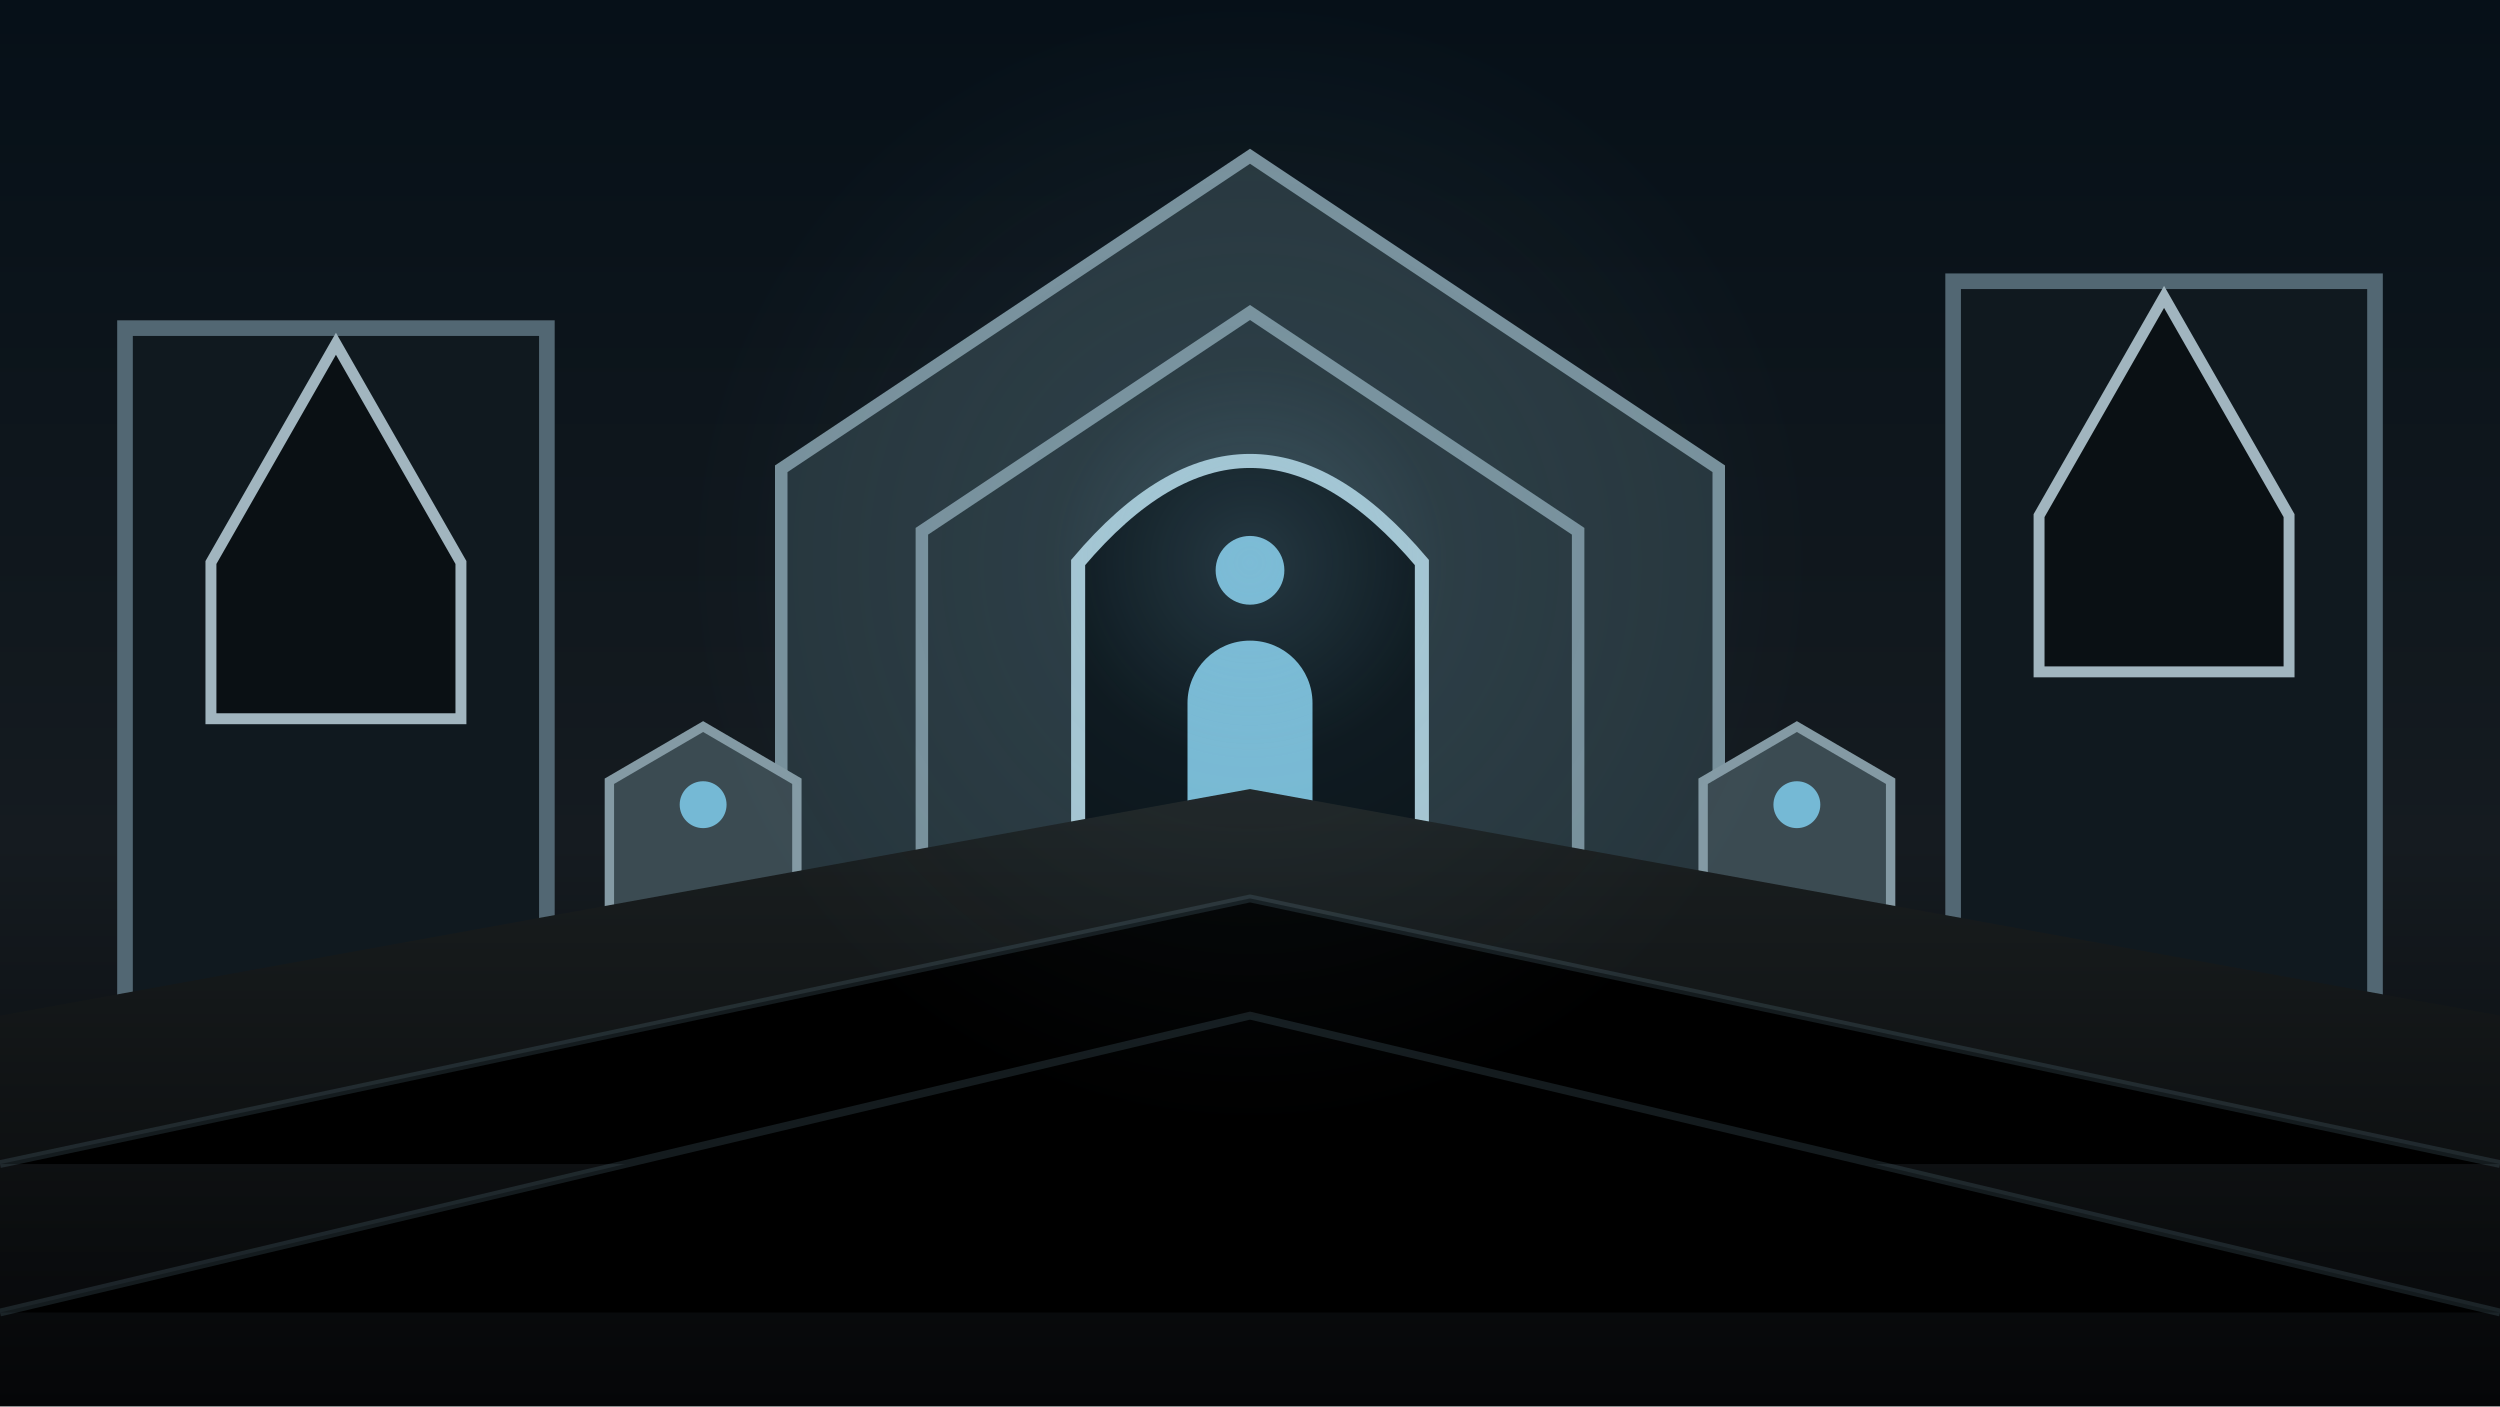
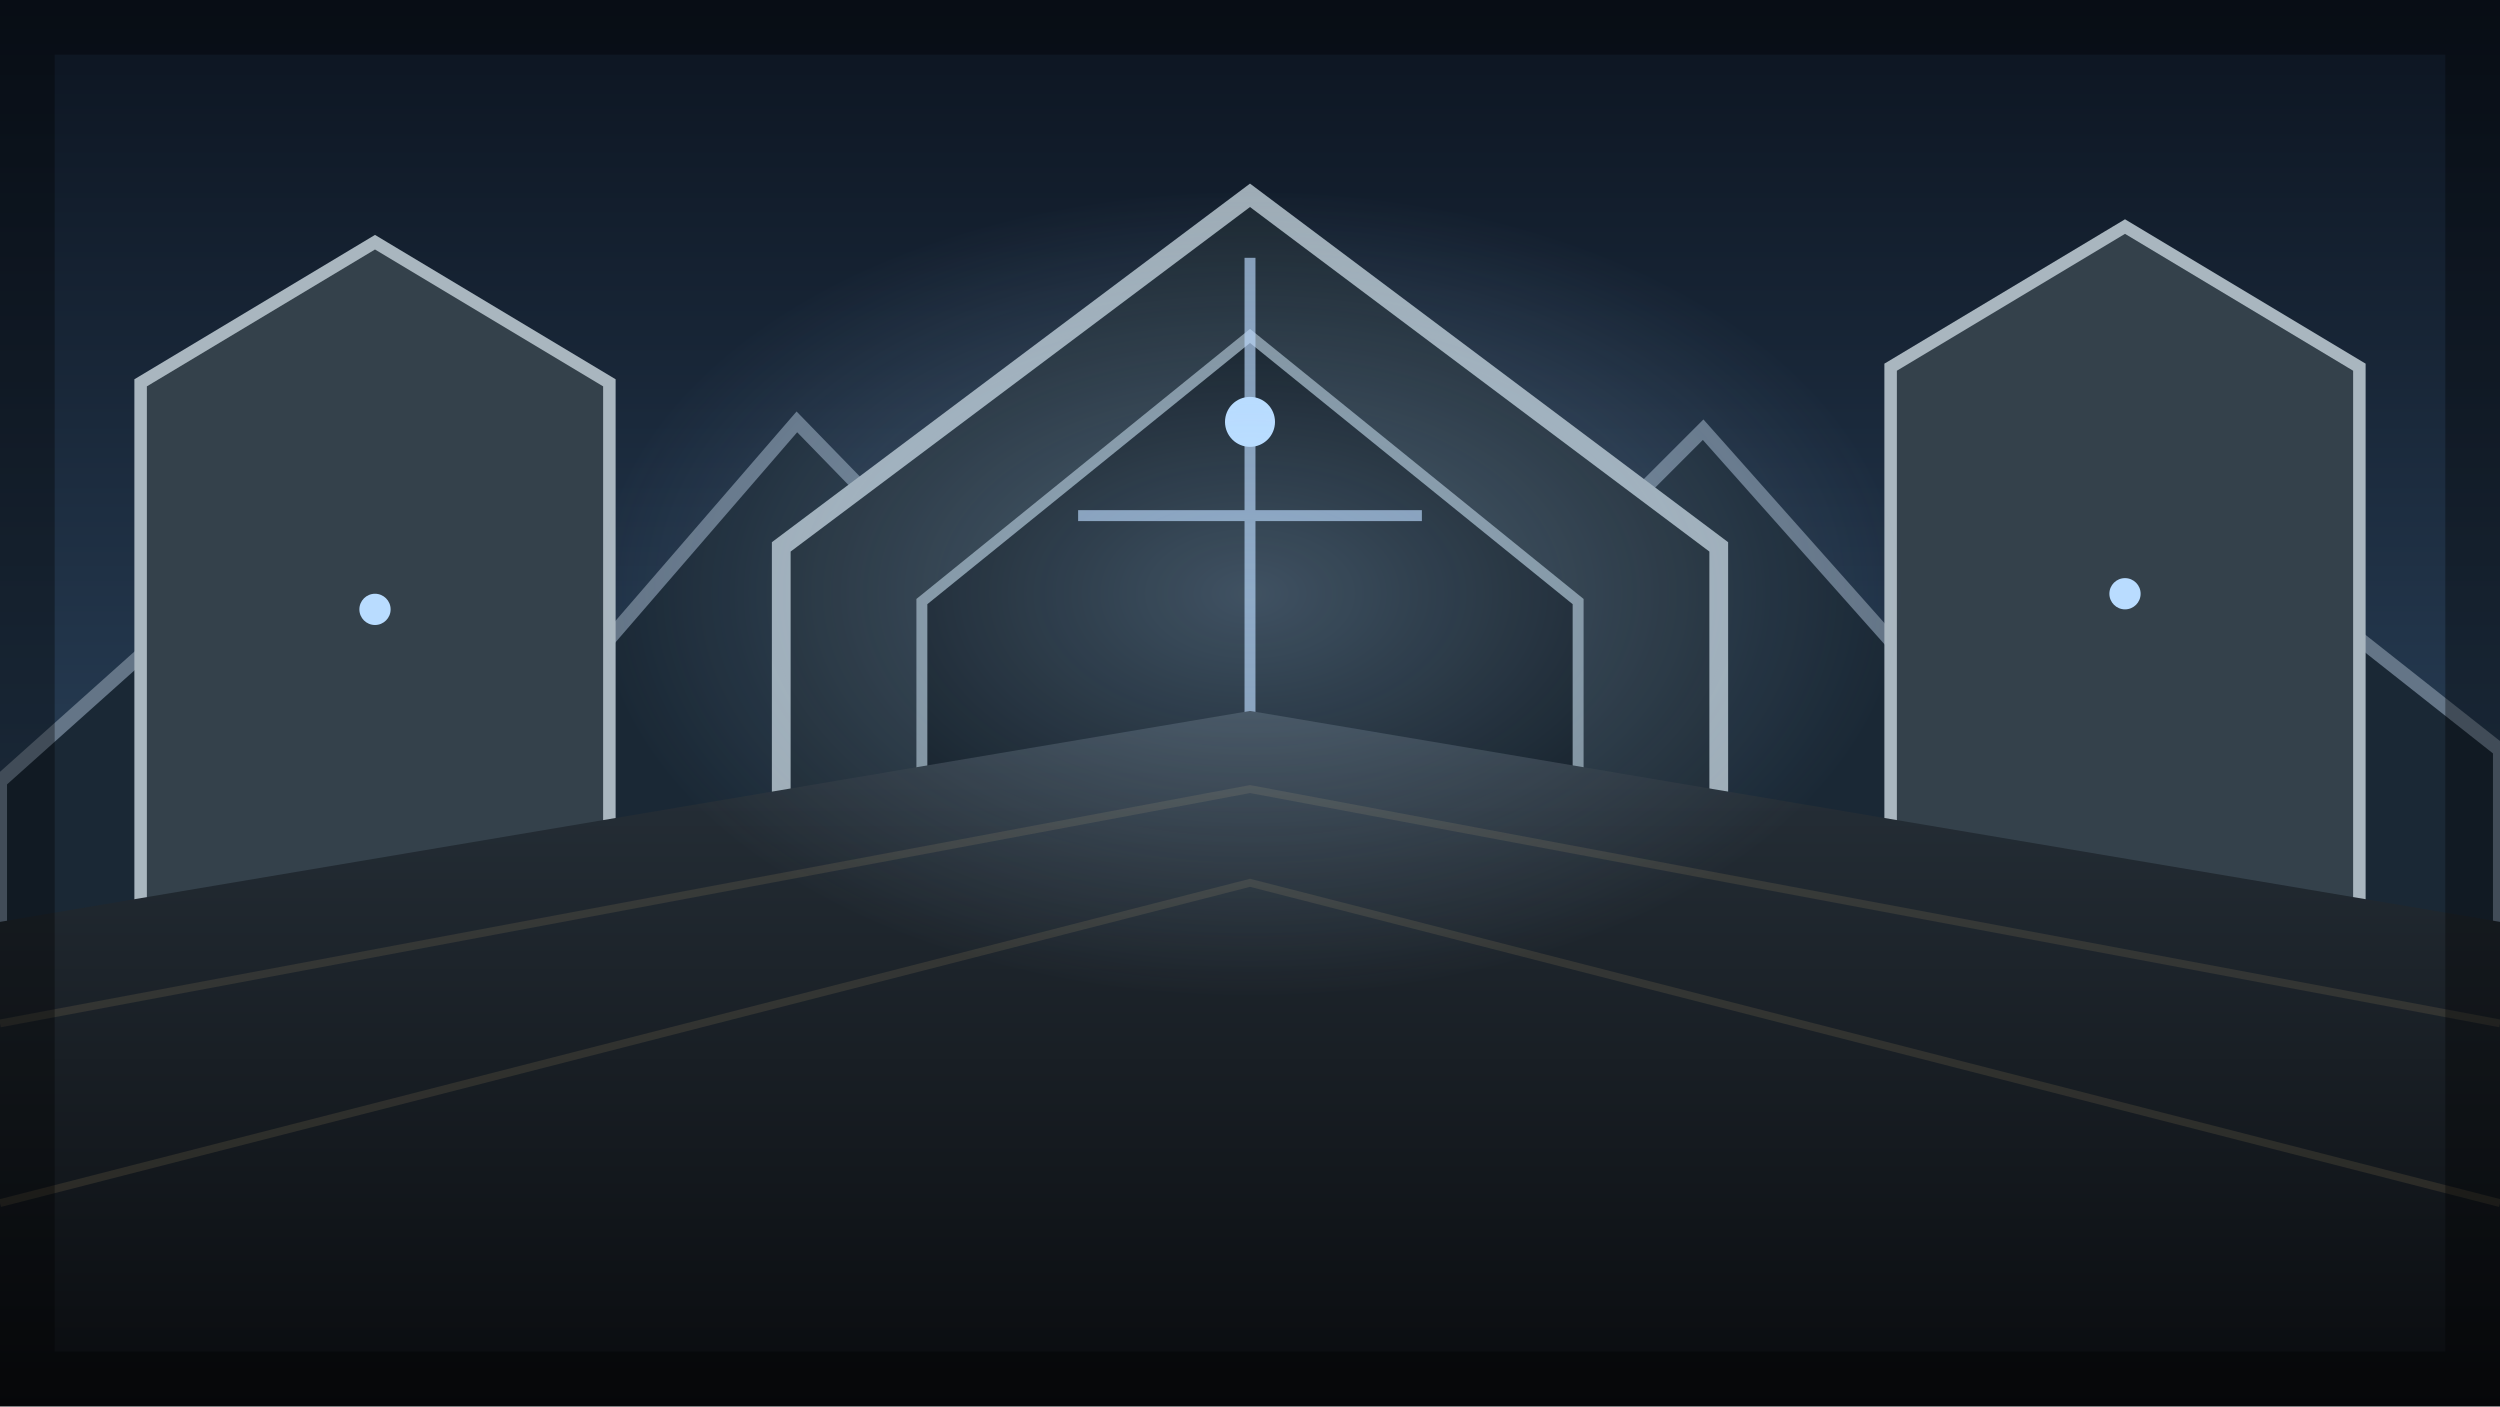
- <svg xmlns="http://www.w3.org/2000/svg" viewBox="0 0 1600 900">
+ <svg xmlns="http://www.w3.org/2000/svg" viewBox="0 0 1600 900" preserveAspectRatio="xMidYMid slice">
  <defs>
-     <linearGradient id="bg" x2="0" y2="1">
-       <stop stop-color="#061018" />
-       <stop offset=".6" stop-color="#151b20" />
-       <stop offset="1" stop-color="#050608" />
+     <linearGradient id="s" x2="0" y2="1">
+       <stop stop-color="#0c1420" />
+       <stop offset=".55" stop-color="#263b52" />
+       <stop offset="1" stop-color="#070b11" />
    </linearGradient>
-     <linearGradient id="floor" x2="0" y2="1">
-       <stop stop-color="#1b2021" />
-       <stop offset="1" stop-color="#050608" />
+     <linearGradient id="g" x2="0" y2="1">
+       <stop stop-color="#28323b" />
+       <stop offset="1" stop-color="#090b0e" />
    </linearGradient>
-     <linearGradient id="mat" x2="0" y2="1">
-       <stop stop-color="#493728" />
-       <stop offset=".5" stop-color="#1d1714" />
-       <stop offset="1" stop-color="#09090a" />
-     </linearGradient>
-     <radialGradient id="light">
-       <stop stop-color="#8bc4df" stop-opacity=".75" />
-       <stop offset=".35" stop-color="#8bc4df" stop-opacity=".2" />
-       <stop offset="1" stop-color="#8bc4df" stop-opacity="0" />
+     <radialGradient id="l">
+       <stop stop-color="#b8ddff" stop-opacity=".8" />
+       <stop offset="1" stop-color="#b8ddff" stop-opacity="0" />
    </radialGradient>
-     <filter id="blur">
-       <feGaussianBlur stdDeviation="14" />
-     </filter>
-     <filter id="soft">
-       <feGaussianBlur stdDeviation="4" />
-     </filter>
-     <pattern id="plank" width="160" height="52" patternUnits="userSpaceOnUse">
-       <path d="M0 50H160" stroke="#c29b68" stroke-opacity=".12" stroke-width="5" />
-       <path d="M20 8C60 0 100 16 150 7" fill="none" stroke="#d5aa73" stroke-opacity=".07" stroke-width="3" />
-     </pattern>
  </defs>
-   <rect width="1600" height="900" fill="url(#bg)" />
-   <g fill="#10191f" stroke="#526773" stroke-width="10">
-     <path d="M80 650V210H350V650Z" />
-     <path d="M1250 650V180H1520V650Z" />
+   <rect width="1600" height="900" fill="url(#s)" />
+   <path d="M0 500L190 330L350 455L510 270L690 455L800 220L910 455L1090 275L1250 455L1410 330L1600 480V610H0Z" fill="#1a2835" stroke="#647587" stroke-width="9" />
+   <g fill="#34414b" stroke="#a9b6bf" stroke-width="8">
+     <path d="M90 610V245L240 155L390 245V610Z" />
+     <path d="M1210 610V235L1360 145L1510 235V610Z" />
  </g>
-   <g fill="#0a1014" stroke="#a1b5bf" stroke-width="7">
-     <path d="M135 360L215 220L295 360V460H135Z" />
-     <path d="M1305 330L1385 190L1465 330V430H1305Z" />
+   <path d="M500 610V350L800 125L1100 350V610Z" fill="#1b2731" stroke="#9eacb6" stroke-width="12" />
+   <path d="M590 610V385L800 215L1010 385V610" fill="#071018" stroke="#7d8d98" stroke-width="7" />
+   <path d="M800 165V500M690 330H910" stroke="#bddbff" stroke-opacity=".65" stroke-width="7" />
+   <g fill="#b9dcff">
+     <circle cx="800" cy="270" r="16" />
+     <circle cx="240" cy="390" r="10" />
+     <circle cx="1360" cy="380" r="10" />
  </g>
-   <g fill="#26353c" stroke="#78909b" stroke-width="8">
-     <path d="M500 650V300L800 100L1100 300V650Z" />
-     <path d="M590 650V340L800 200L1010 340V650Z" />
-   </g>
-   <path d="M690 650V360Q800 230 910 360V650Z" fill="#071015" stroke="#a6c6d2" stroke-width="9" />
-   <g fill="#78b9d3">
-     <rect x="760" y="410" width="80" height="160" rx="40" />
-     <circle cx="800" cy="365" r="22" />
-   </g>
-   <g fill="#3b4b52" stroke="#849aa4" stroke-width="6">
-     <path d="M390 650V500L450 465L510 500V650Z" />
-     <path d="M1090 650V500L1150 465L1210 500V650Z" />
-   </g>
-   <g fill="#75b9d5">
-     <circle cx="450" cy="515" r="15" />
-     <circle cx="1150" cy="515" r="15" />
-     <circle cx="800" cy="570" r="18" />
-   </g>
-   <path d="M0 650L800 505L1600 650V900H0Z" fill="url(#floor)" />
-   <path d="M0 745L800 575L1600 745M0 840L800 650L1600 840" stroke="#8ab9c9" stroke-opacity=".15" stroke-width="5" />
-   <circle cx="800" cy="360" r="360" fill="url(#light)" opacity=".3" />
+   <path d="M0 590L800 455L1600 590V900H0Z" fill="url(#g)" />
+   <path d="M0 655L800 505L1600 655M0 770L800 565L1600 770" fill="none" stroke="#d4b47a" stroke-opacity=".13" stroke-width="5" />
+   <ellipse cx="800" cy="380" rx="420" ry="260" fill="url(#l)" opacity=".4" />
+   <rect width="1600" height="900" fill="none" stroke="#000" stroke-opacity=".35" stroke-width="70" />
</svg>
